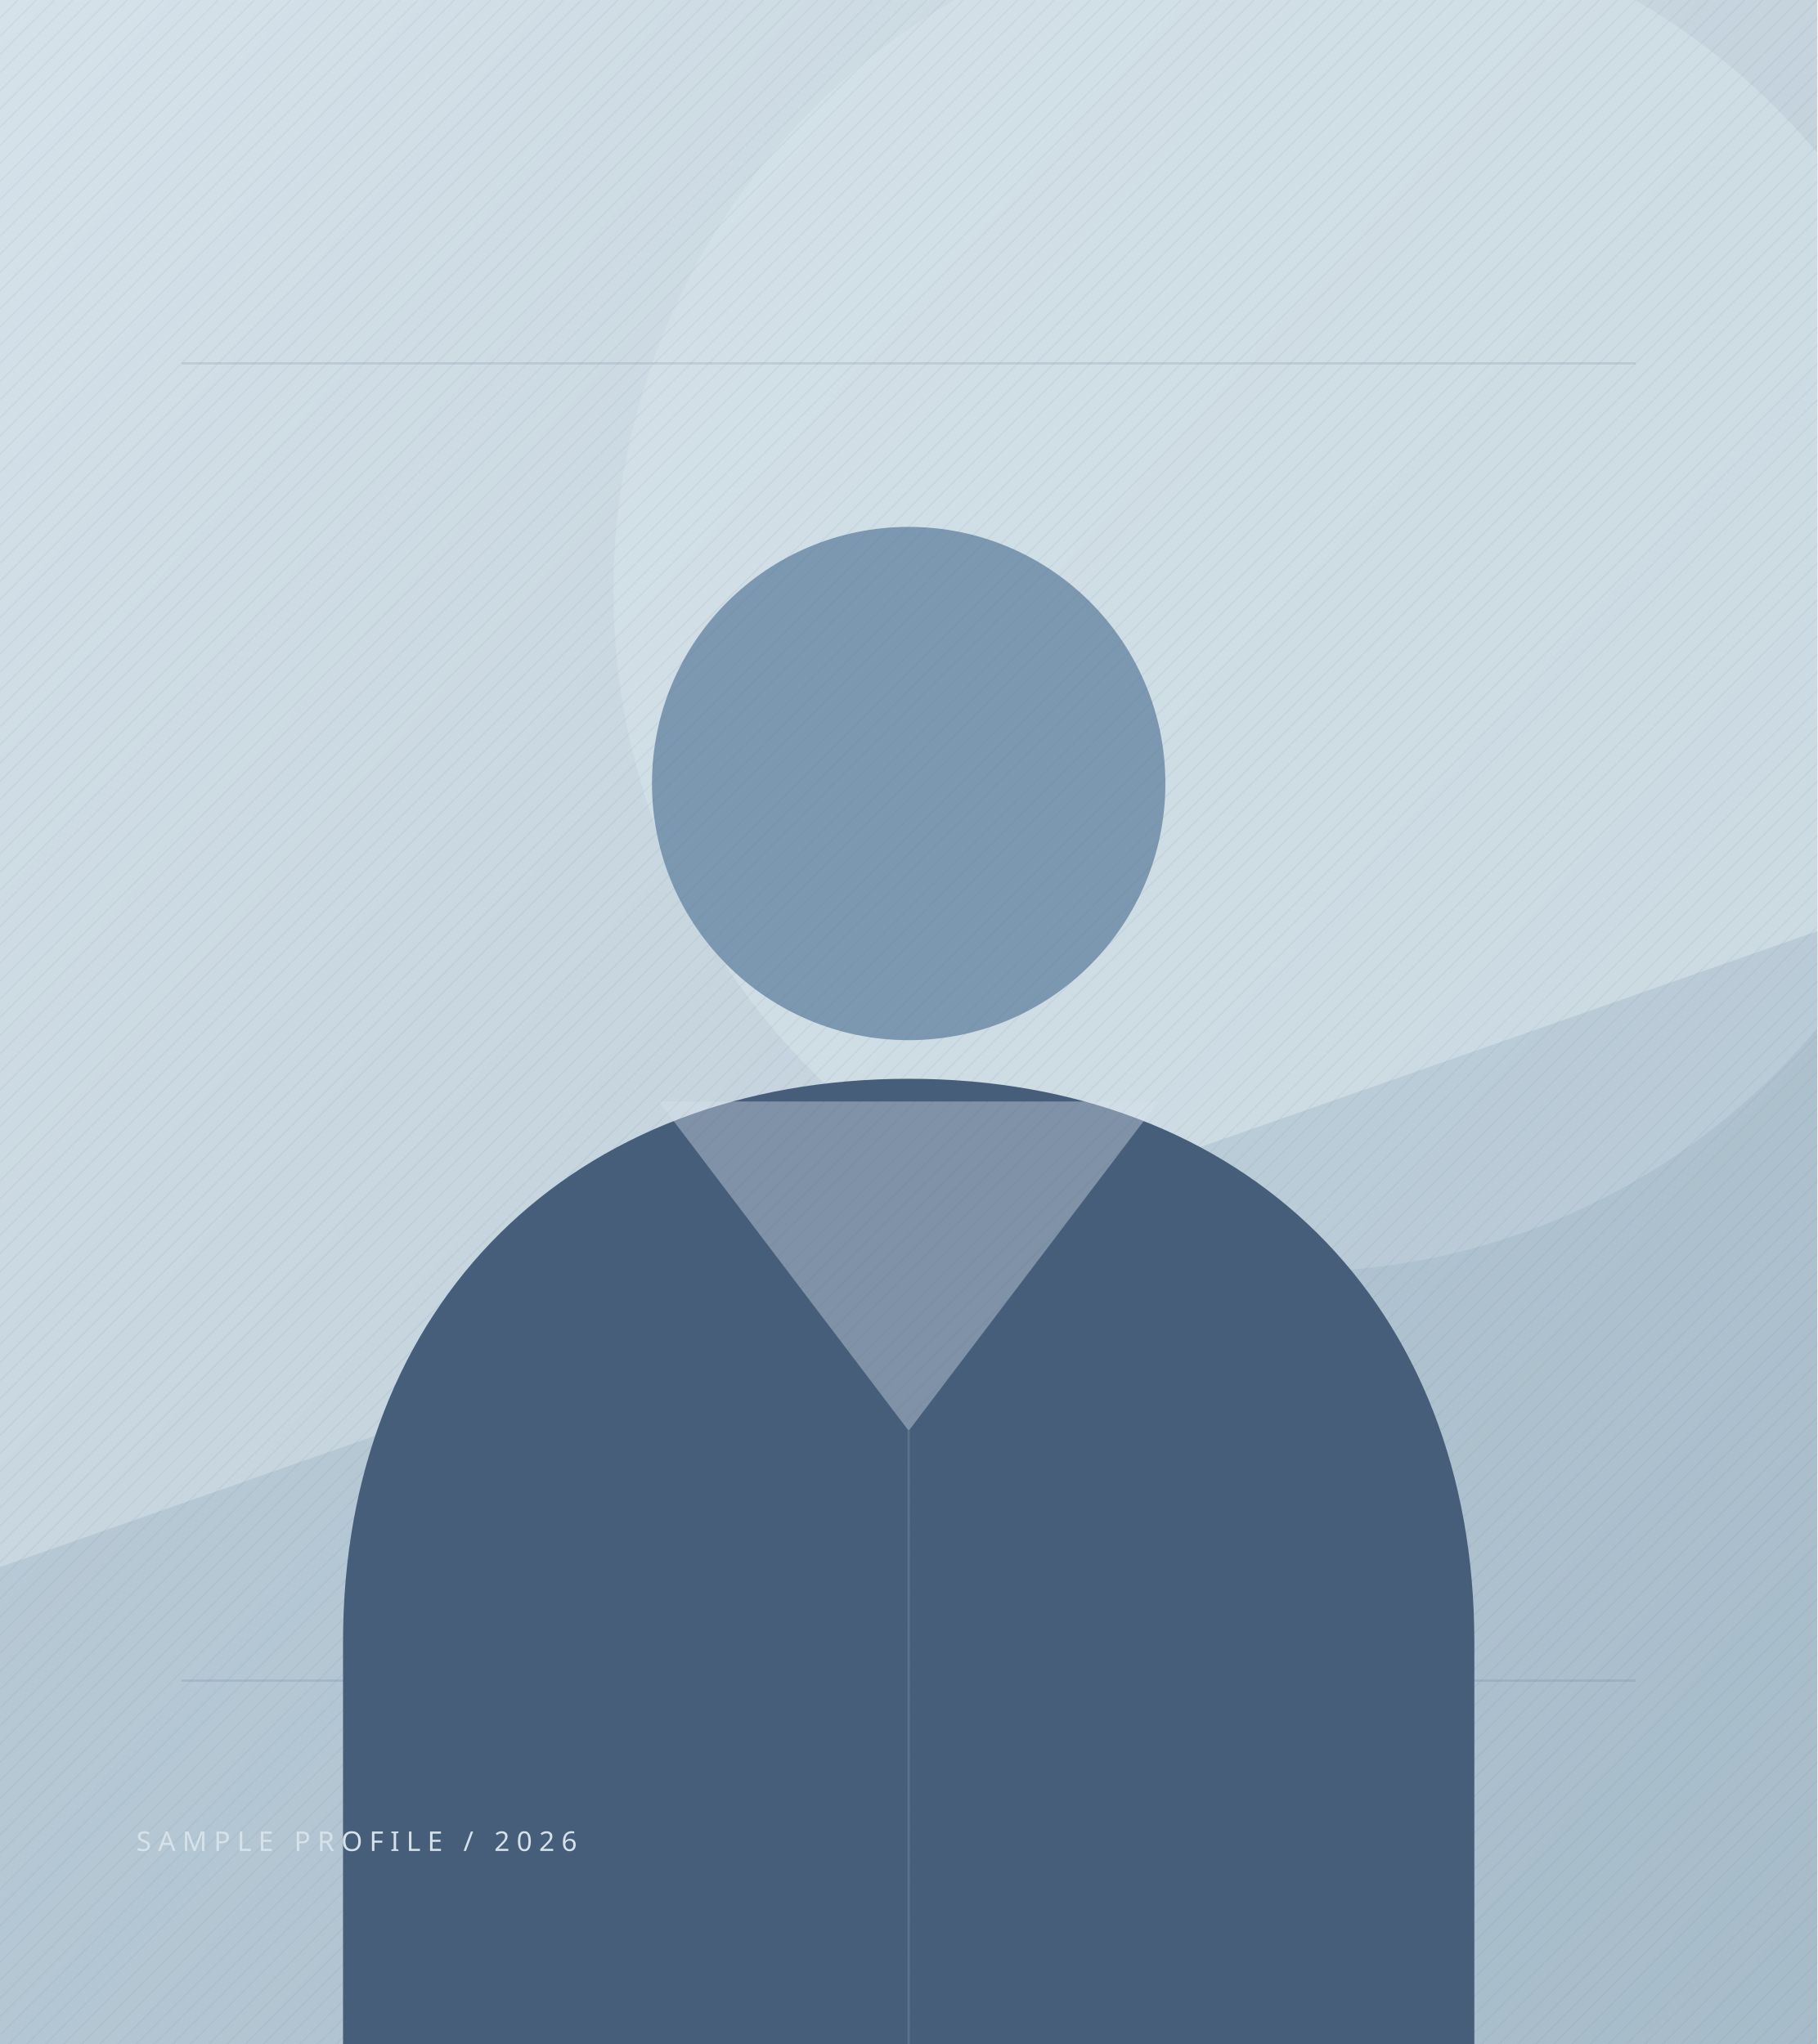
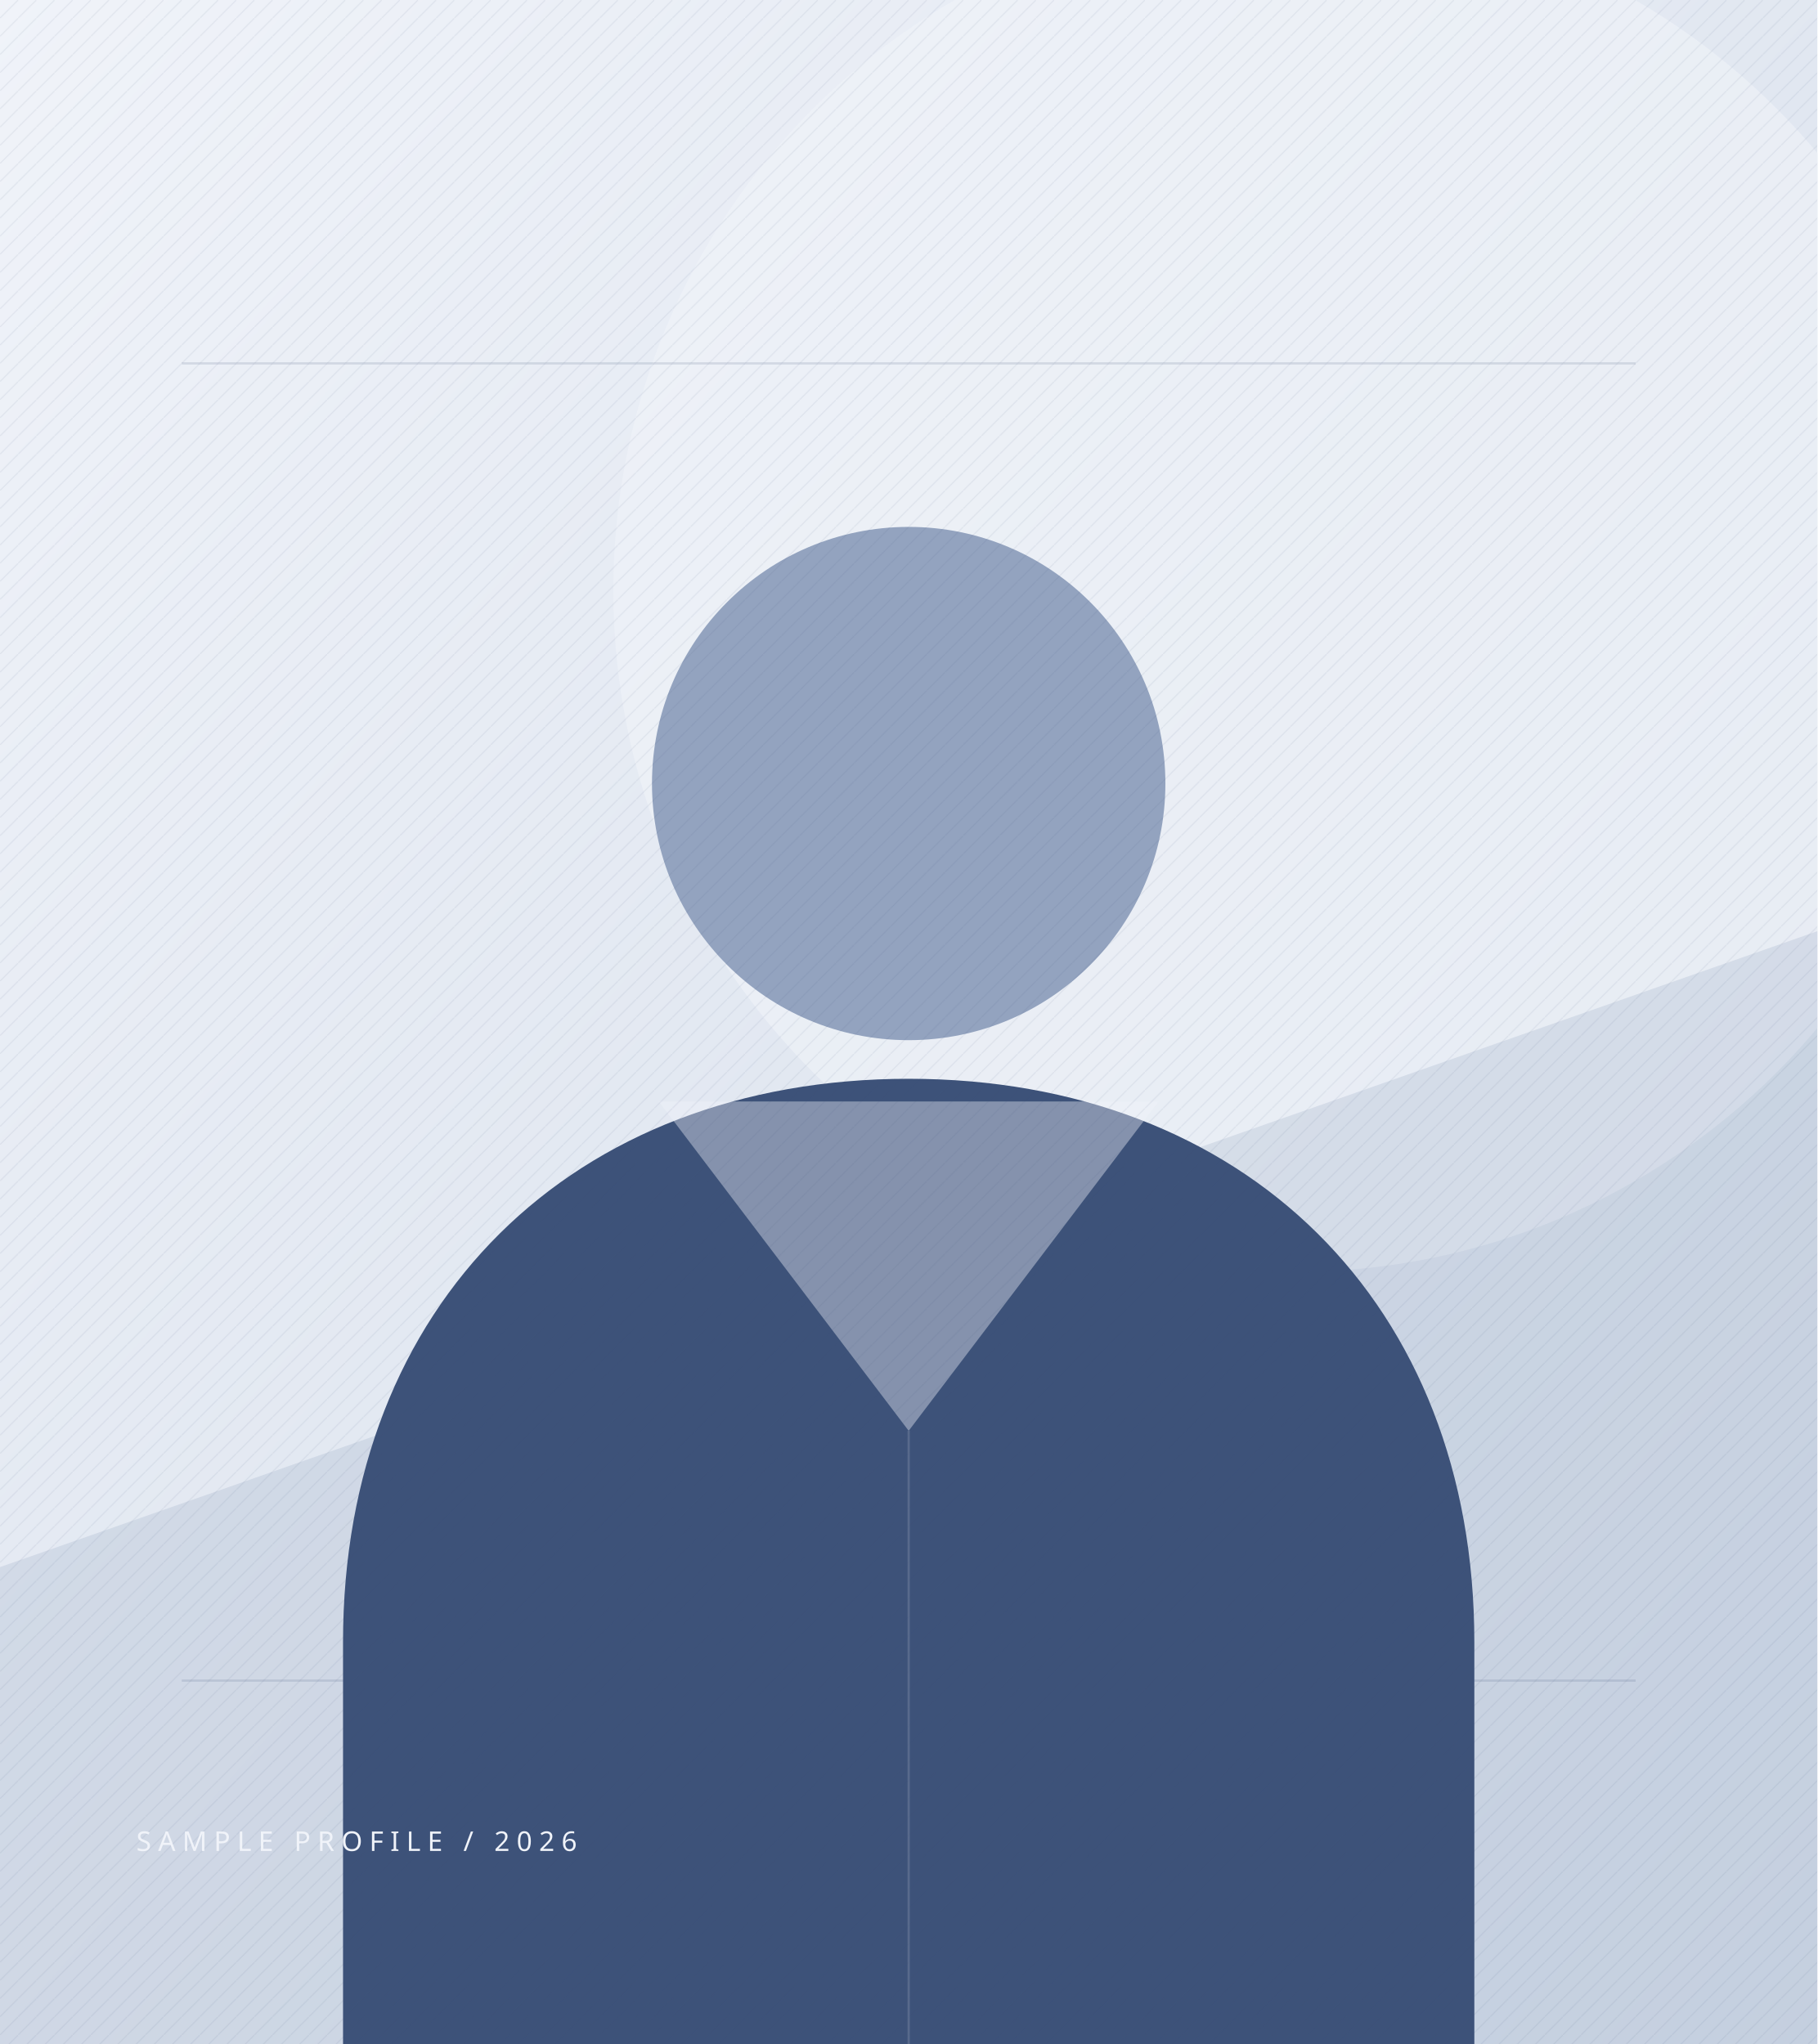
<svg xmlns="http://www.w3.org/2000/svg" viewBox="0 0 800 900">
  <defs>
    <linearGradient id="bg" x2="1" y2="1">
-       <stop stop-color="#d6e2ea" />
-       <stop offset="1" stop-color="#b3c5d0" />
+       <stop stop-color="#f0f3f9" />
+       <stop offset="1" stop-color="#d3dce9" />
    </linearGradient>
    <pattern id="lines" width="8" height="8" patternUnits="userSpaceOnUse">
-       <path d="M0 8L8 0" stroke="#465e79" stroke-width=".5" opacity=".08" />
+       <path d="M0 8L8 0" stroke="#3d5279" stroke-width=".5" opacity=".08" />
    </pattern>
  </defs>
  <rect width="800" height="900" fill="url(#bg)" />
-   <circle cx="570" cy="260" r="300" fill="#d6e2ea" opacity=".6" />
-   <path d="M0 690L800 410V900H0Z" fill="#7c98b0" opacity=".23" />
-   <path d="M80 160H720M80 740H720" stroke="#465e79" opacity=".15" />
-   <circle cx="400" cy="345" r="113" fill="#7c98b0" />
-   <path d="M151 900V723c0-149 101-248 249-248s249 99 249 248v177" fill="#465e79" />
-   <path d="M290 485L400 630 510 485" fill="#d6e2ea" opacity=".4" />
-   <path d="M400 630V900" stroke="#d6e2ea" opacity=".15" />
+   <circle cx="570" cy="260" r="300" fill="#f0f3f9" opacity=".6" />
+   <path d="M0 690L800 410V900H0Z" fill="#93a3bf" opacity=".23" />
+   <path d="M80 160H720M80 740H720" stroke="#3d5279" opacity=".15" />
+   <circle cx="400" cy="345" r="113" fill="#93a3bf" />
+   <path d="M151 900V723c0-149 101-248 249-248s249 99 249 248v177" fill="#3d5279" />
+   <path d="M290 485L400 630 510 485" fill="#f0f3f9" opacity=".4" />
+   <path d="M400 630V900" stroke="#f0f3f9" opacity=".15" />
  <rect width="800" height="900" fill="url(#lines)" />
-   <text x="60" y="815" fill="#d6e2ea" font-size="12" letter-spacing="3" font-family="sans-serif">SAMPLE PROFILE / 2026</text>
+   <text x="60" y="815" fill="#f0f3f9" font-size="12" letter-spacing="3" font-family="sans-serif">SAMPLE PROFILE / 2026</text>
</svg>
